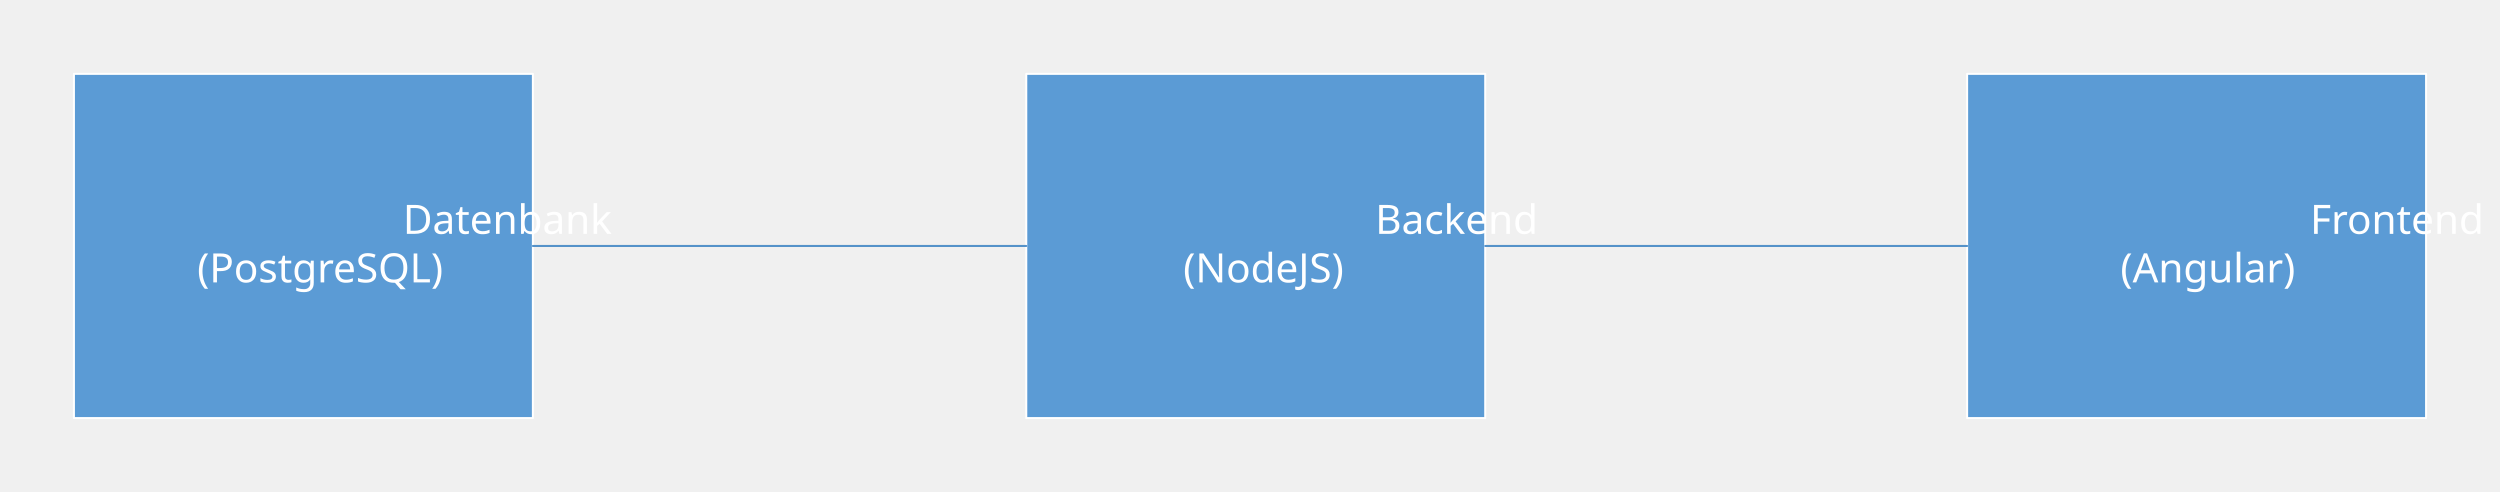
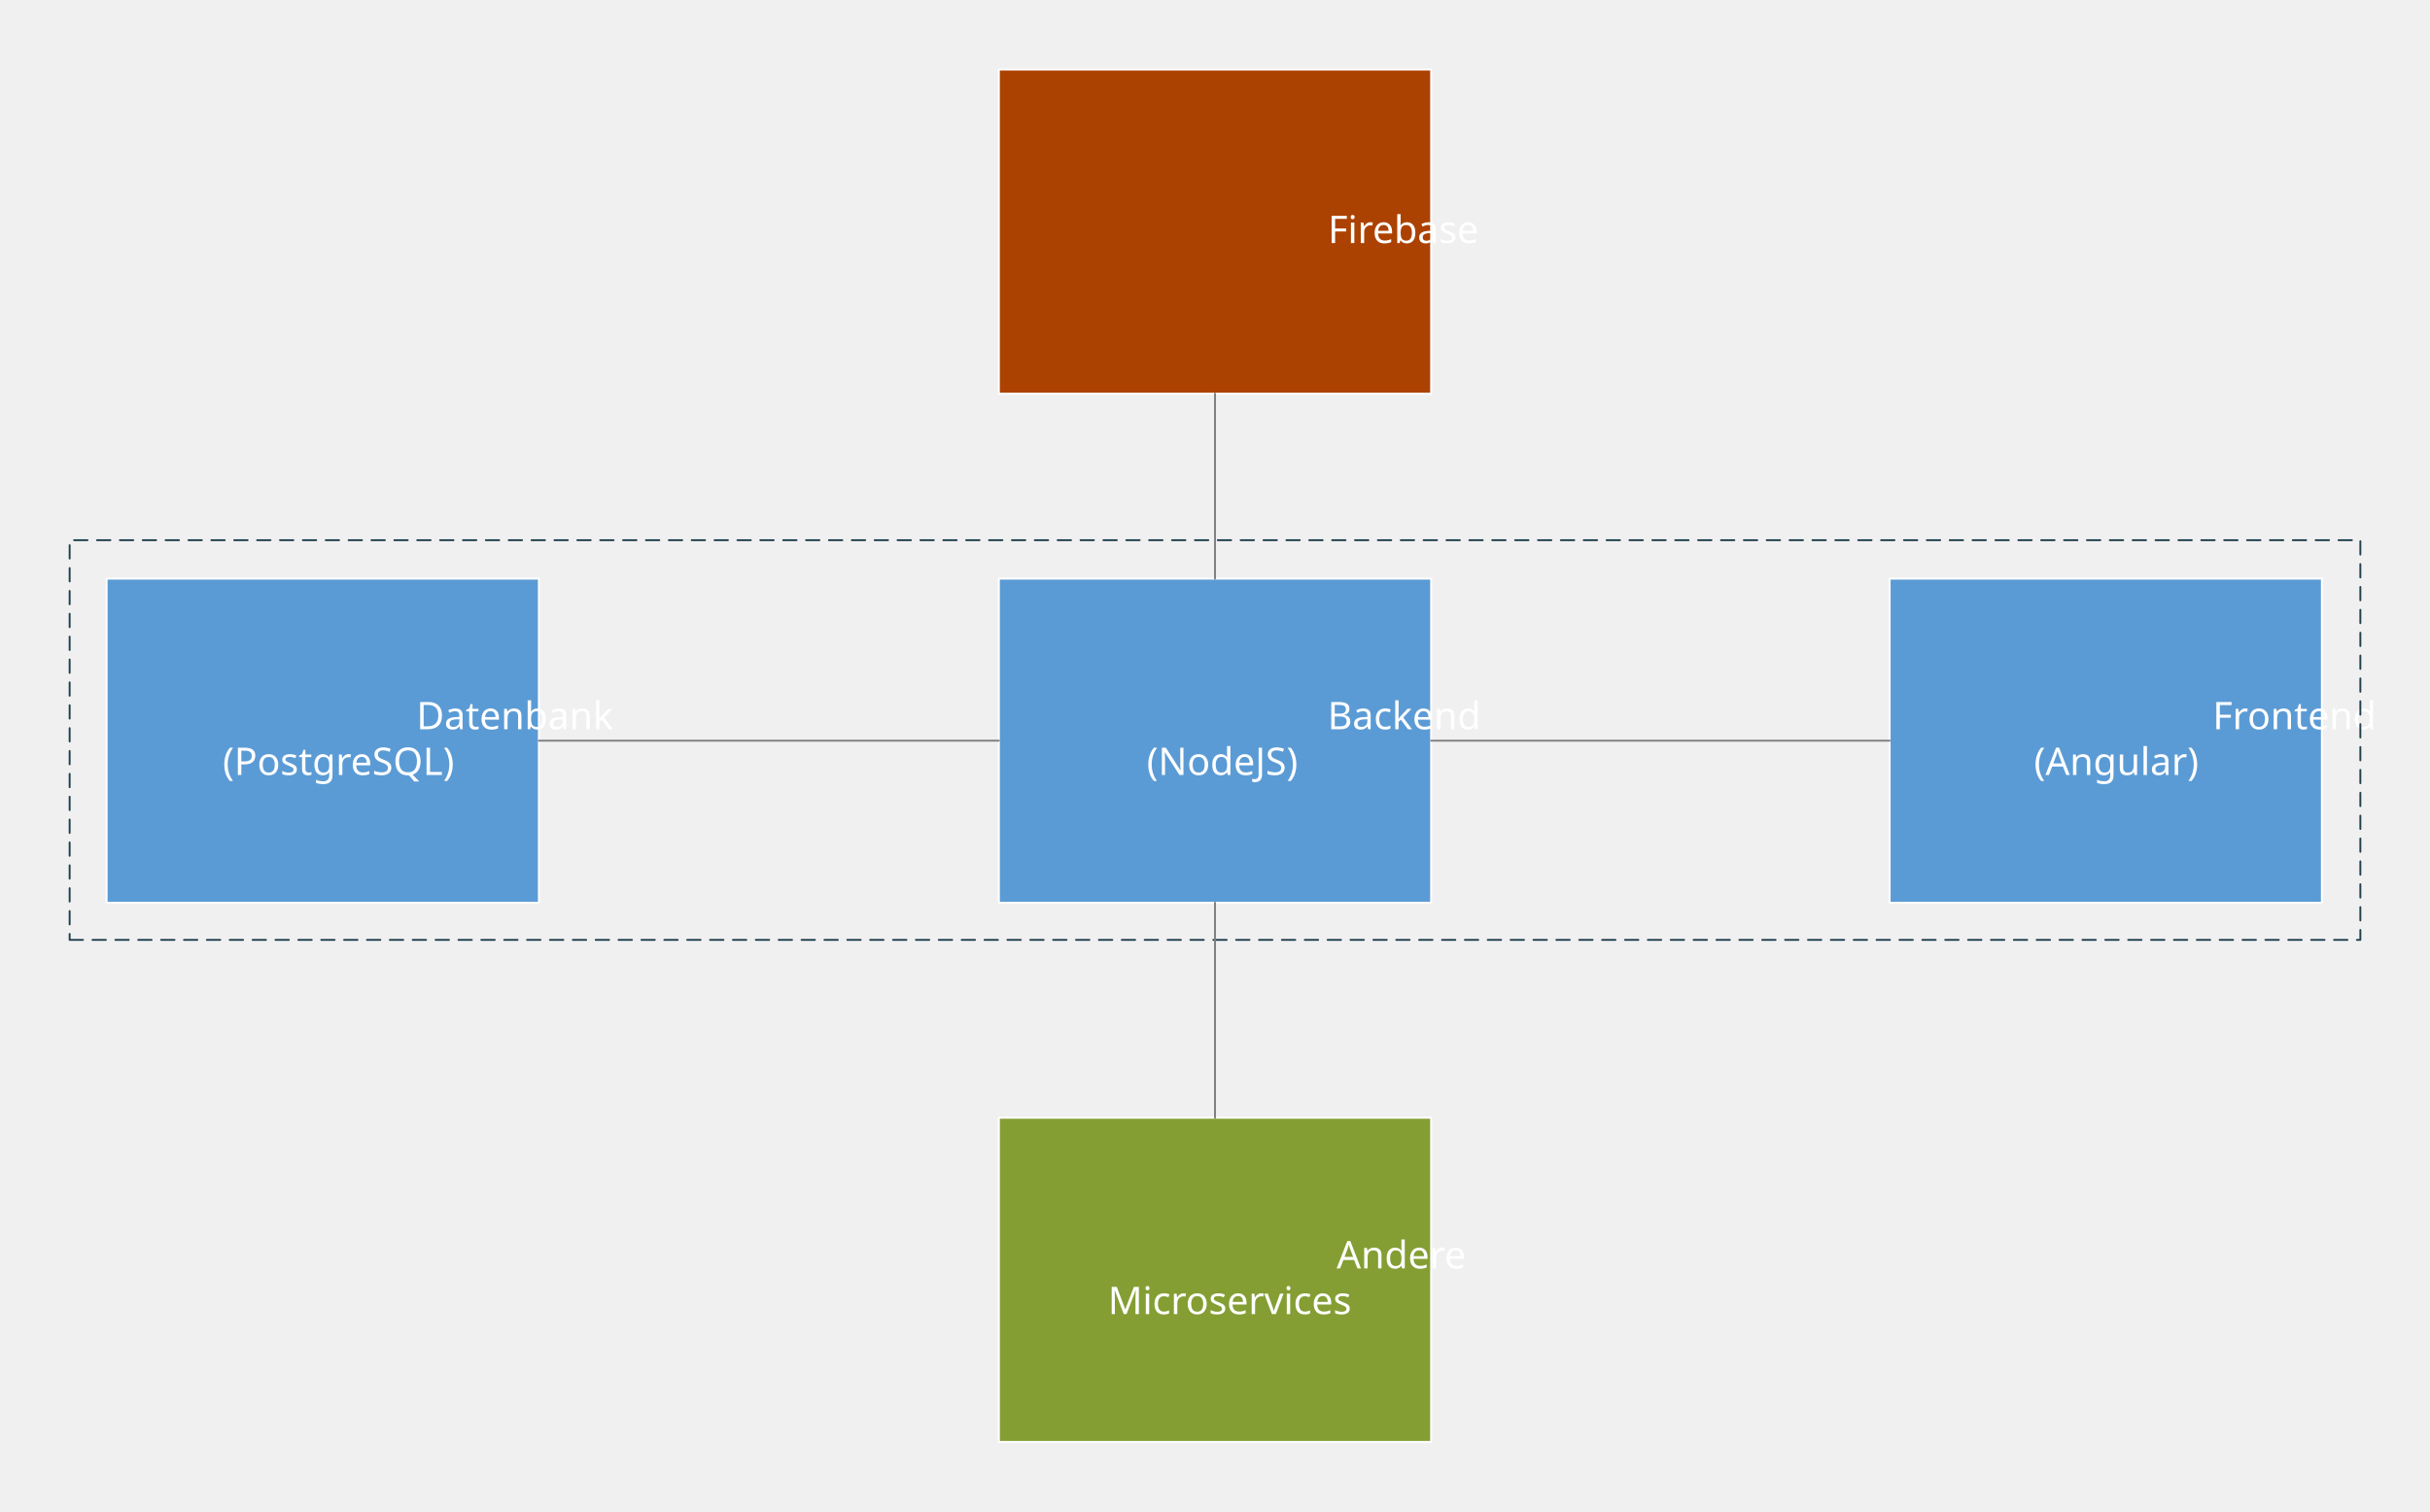
- <svg xmlns="http://www.w3.org/2000/svg" xmlns:ns1="http://schemas.microsoft.com/visio/2003/SVGExtensions/" width="8.578in" height="1.688in" viewBox="0 0 617.602 121.539" xml:space="preserve" color-interpolation-filters="sRGB" class="st5">
+ <svg xmlns="http://www.w3.org/2000/svg" xmlns:ns1="http://schemas.microsoft.com/visio/2003/SVGExtensions/" width="8.853in" height="5.508in" viewBox="0 0 637.4 396.589" xml:space="preserve" color-interpolation-filters="sRGB" class="st8">
  <ns1:documentProperties ns1:langID="1031" ns1:metric="true" ns1:viewMarkup="false">
    <ns1:userDefs>
      <ns1:ud ns1:nameU="msvNoAutoConnect" ns1:prompt="" ns1:val="VT0(0):26" />
    </ns1:userDefs>
  </ns1:documentProperties>
  <style type="text/css">
	
		.st1 {fill:#5b9bd5;stroke:#ffffff;stroke-linecap:round;stroke-linejoin:round;stroke-width:0.5}
		.st2 {fill:#ffffff;font-family:Calibri;font-size:0.833em}
		.st3 {font-size:1em}
- 		.st4 {stroke:#5592c9;stroke-linecap:round;stroke-linejoin:round;stroke-width:0.5}
- 		.st5 {fill:none;fill-rule:evenodd;font-size:12px;overflow:visible;stroke-linecap:square;stroke-miterlimit:3}
+ 		.st4 {stroke:#7f7f7f;stroke-linecap:round;stroke-linejoin:round;stroke-width:0.5}
+ 		.st5 {fill:none;stroke:#21414f;stroke-dasharray:3.5,2.5;stroke-linecap:round;stroke-linejoin:round;stroke-width:0.5}
+ 		.st6 {fill:#ac4201;stroke:#ffffff;stroke-linecap:round;stroke-linejoin:round;stroke-width:0.5}
+ 		.st7 {fill:#849e33;stroke:#ffffff;stroke-linecap:round;stroke-linejoin:round;stroke-width:0.5}
+ 		.st8 {fill:none;fill-rule:evenodd;font-size:12px;overflow:visible;stroke-linecap:square;stroke-miterlimit:3}
	
	</style>
  <g ns1:mID="0" ns1:index="1" ns1:groupContext="foregroundPage">
    <ns1:userDefs>
      <ns1:ud ns1:nameU="msvThemeOrder" ns1:val="VT0(0):26" />
      <ns1:ud ns1:nameU="NodeCount" ns1:prompt="" ns1:val="VT0(2):26" />
    </ns1:userDefs>
    <ns1:pageProperties ns1:drawingScale="0.0393701" ns1:pageScale="0.0393701" ns1:drawingUnits="24" ns1:shadowOffsetX="8.50394" ns1:shadowOffsetY="-8.50394" />
    <ns1:layer ns1:name="Container" ns1:index="0" />
    <ns1:layer ns1:name="Verbinder" ns1:index="1" />
-     <g id="shape36-1" ns1:mID="36" ns1:groupContext="shape" transform="translate(18.25,-18.25)">
+     <g id="shape36-1" ns1:mID="36" ns1:groupContext="shape" transform="translate(27.9511,-159.72)">
      <ns1:userDefs>
        <ns1:ud ns1:nameU="visVersion" ns1:val="VT0(15):26" />
      </ns1:userDefs>
      <ns1:textBlock ns1:margins="rect(4,4,4,4)" ns1:tabSpace="42.5197" />
-       <ns1:textRect cx="56.693" cy="79.02" width="113.39" height="85.039" />
-       <rect x="0" y="36.5" width="113.386" height="85.039" class="st1" />
-       <text x="34.51" y="76.02" class="st2" ns1:langID="1031">
+       <ns1:textRect cx="56.693" cy="354.069" width="113.39" height="85.039" />
+       <rect x="0" y="311.549" width="113.386" height="85.039" class="st1" />
+       <text x="34.51" y="351.07" class="st2" ns1:langID="1031">
        <ns1:paragraph ns1:horizAlign="1" />
        <ns1:tabList />Datenbank<ns1:newlineChar />
        <tspan x="30.46" dy="1.2em" class="st3">(PostgreSQL)</tspan>
      </text>
    </g>
-     <g id="shape37-5" ns1:mID="37" ns1:groupContext="shape" transform="translate(485.967,-18.25)">
+     <g id="shape37-5" ns1:mID="37" ns1:groupContext="shape" transform="translate(495.668,-159.72)">
      <ns1:userDefs>
        <ns1:ud ns1:nameU="visVersion" ns1:val="VT0(15):26" />
      </ns1:userDefs>
      <ns1:textBlock ns1:margins="rect(4,4,4,4)" ns1:tabSpace="42.5197" />
-       <ns1:textRect cx="56.693" cy="79.02" width="113.39" height="85.039" />
-       <rect x="0" y="36.5" width="113.386" height="85.039" class="st1" />
-       <text x="37.97" y="76.02" class="st2" ns1:langID="1031">
+       <ns1:textRect cx="56.693" cy="354.069" width="113.39" height="85.039" />
+       <rect x="0" y="311.549" width="113.386" height="85.039" class="st1" />
+       <text x="37.97" y="351.07" class="st2" ns1:langID="1031">
        <ns1:paragraph ns1:horizAlign="1" />
        <ns1:tabList />Frontend<ns1:newlineChar />
        <tspan x="37.87" dy="1.2em" class="st3">(Angular)</tspan>
      </text>
    </g>
-     <g id="shape38-9" ns1:mID="38" ns1:groupContext="shape" transform="translate(253.526,-18.25)">
+     <g id="shape38-9" ns1:mID="38" ns1:groupContext="shape" transform="translate(262.007,-159.72)">
      <ns1:userDefs>
        <ns1:ud ns1:nameU="visVersion" ns1:val="VT0(15):26" />
      </ns1:userDefs>
      <ns1:textBlock ns1:margins="rect(4,4,4,4)" ns1:tabSpace="42.5197" />
-       <ns1:textRect cx="56.693" cy="79.02" width="113.39" height="85.039" />
-       <rect x="0" y="36.5" width="113.386" height="85.039" class="st1" />
-       <text x="39.45" y="76.02" class="st2" ns1:langID="1031">
+       <ns1:textRect cx="56.693" cy="354.069" width="113.39" height="85.039" />
+       <rect x="0" y="311.549" width="113.386" height="85.039" class="st1" />
+       <text x="39.45" y="351.07" class="st2" ns1:langID="1031">
        <ns1:paragraph ns1:horizAlign="1" />
        <ns1:tabList />Backend<ns1:newlineChar />
        <tspan x="38.79" dy="1.2em" class="st3">(NodeJS)</tspan>
      </text>
    </g>
-     <g id="group39-13" transform="translate(131.636,-53.6831)" ns1:mID="39" ns1:groupContext="group" ns1:layerMember="1">
+     <g id="group39-13" transform="translate(141.337,-195.154)" ns1:mID="39" ns1:groupContext="group" ns1:layerMember="1">
      <ns1:userDefs>
        <ns1:ud ns1:nameU="visVersion" ns1:prompt="" ns1:val="VT0(15):26" />
        <ns1:ud ns1:nameU="RelationshipName" ns1:prompt="" ns1:val="VT4()" />
        <ns1:ud ns1:nameU="ShowMulti" ns1:prompt="" ns1:val="VT0(0):26" />
        <ns1:ud ns1:nameU="Identifying" ns1:prompt="" ns1:val="VT0(1):26" />
        <ns1:ud ns1:nameU="DXBegin" ns1:prompt="" ns1:val="VT0(-2.2204460492503E-16):1" />
        <ns1:ud ns1:nameU="DYBegin" ns1:prompt="" ns1:val="VT0(-0.03011811023622):1" />
        <ns1:ud ns1:nameU="DXEnd" ns1:prompt="" ns1:val="VT0(0.030118110236221):1" />
        <ns1:ud ns1:nameU="DYEnd" ns1:prompt="" ns1:val="VT0(-2.2204460492503E-16):1" />
        <ns1:ud ns1:nameU="BeginAngle" ns1:prompt="" ns1:val="VT0(-1.5707963267949):32" />
        <ns1:ud ns1:nameU="EndAngle" ns1:prompt="" ns1:val="VT0(-7.3724613922819E-15):32" />
-         <ns1:ud ns1:nameU="DXBegin" ns1:prompt="" ns1:val="VT0(0.025393697682503):24" />
-         <ns1:ud ns1:nameU="DYBegin" ns1:prompt="" ns1:val="VT0(-2.2204460492503E-16):24" />
-         <ns1:ud ns1:nameU="DXEnd" ns1:prompt="" ns1:val="VT0(0.025393697682504):24" />
-         <ns1:ud ns1:nameU="DYEnd" ns1:prompt="" ns1:val="VT0(2.2204460492503E-16):24" />
-         <ns1:ud ns1:nameU="BeginAngle" ns1:prompt="" ns1:val="VT0(-8.7440831855703E-15):32" />
+         <ns1:ud ns1:nameU="DXBegin" ns1:prompt="" ns1:val="VT0(0.02513960896873):24" />
+         <ns1:ud ns1:nameU="DYBegin" ns1:prompt="" ns1:val="VT0(0):24" />
+         <ns1:ud ns1:nameU="DXEnd" ns1:prompt="" ns1:val="VT0(0.02513960896873):24" />
+         <ns1:ud ns1:nameU="DYEnd" ns1:prompt="" ns1:val="VT0(0):24" />
+         <ns1:ud ns1:nameU="BeginAngle" ns1:prompt="" ns1:val="VT0(0):32" />
      </ns1:userDefs>
      <g id="shape39-14" ns1:mID="39" ns1:groupContext="groupContent" ns1:layerMember="1">
-         <path d="M0 114.45 L121.89 114.45" class="st4" />
+         <path d="M0 389.5 L120.67 389.5" class="st4" />
      </g>
    </g>
-     <g id="group44-17" transform="translate(366.911,-53.6831)" ns1:mID="44" ns1:groupContext="group" ns1:layerMember="1">
+     <g id="group44-17" transform="translate(375.393,-195.154)" ns1:mID="44" ns1:groupContext="group" ns1:layerMember="1">
      <ns1:userDefs>
        <ns1:ud ns1:nameU="visVersion" ns1:prompt="" ns1:val="VT0(15):26" />
        <ns1:ud ns1:nameU="RelationshipName" ns1:prompt="" ns1:val="VT4()" />
        <ns1:ud ns1:nameU="ShowMulti" ns1:prompt="" ns1:val="VT0(0):26" />
        <ns1:ud ns1:nameU="Identifying" ns1:prompt="" ns1:val="VT0(1):26" />
        <ns1:ud ns1:nameU="DXBegin" ns1:prompt="" ns1:val="VT0(-2.2204460492503E-16):1" />
        <ns1:ud ns1:nameU="DYBegin" ns1:prompt="" ns1:val="VT0(-0.03011811023622):1" />
        <ns1:ud ns1:nameU="DXEnd" ns1:prompt="" ns1:val="VT0(0.030118110236221):1" />
        <ns1:ud ns1:nameU="DYEnd" ns1:prompt="" ns1:val="VT0(-2.2204460492503E-16):1" />
        <ns1:ud ns1:nameU="BeginAngle" ns1:prompt="" ns1:val="VT0(-1.5707963267949):32" />
        <ns1:ud ns1:nameU="EndAngle" ns1:prompt="" ns1:val="VT0(-7.3724613922819E-15):32" />
-         <ns1:ud ns1:nameU="DXBegin" ns1:prompt="" ns1:val="VT0(0.024803147536366):24" />
-         <ns1:ud ns1:nameU="DYBegin" ns1:prompt="" ns1:val="VT0(-3.3306690738755E-16):24" />
-         <ns1:ud ns1:nameU="DXEnd" ns1:prompt="" ns1:val="VT0(0.024803147536368):24" />
-         <ns1:ud ns1:nameU="DYEnd" ns1:prompt="" ns1:val="VT0(2.2204460492503E-16):24" />
-         <ns1:ud ns1:nameU="BeginAngle" ns1:prompt="" ns1:val="VT0(-1.3428412942318E-14):32" />
+         <ns1:ud ns1:nameU="DXBegin" ns1:prompt="" ns1:val="VT0(0.02505723625014):24" />
+         <ns1:ud ns1:nameU="DYBegin" ns1:prompt="" ns1:val="VT0(0):24" />
+         <ns1:ud ns1:nameU="DXEnd" ns1:prompt="" ns1:val="VT0(0.025057236250141):24" />
+         <ns1:ud ns1:nameU="DYEnd" ns1:prompt="" ns1:val="VT0(0):24" />
+         <ns1:ud ns1:nameU="BeginAngle" ns1:prompt="" ns1:val="VT0(0):32" />
      </ns1:userDefs>
      <g id="shape44-18" ns1:mID="44" ns1:groupContext="groupContent" ns1:layerMember="1">
-         <path d="M0 114.45 L119.06 114.45" class="st4" />
+         <path d="M0 389.5 L120.27 389.5" class="st4" />
+       </g>
+     </g>
+     <g id="shape64-21" ns1:mID="64" ns1:groupContext="shape" transform="translate(18.25,-149.974)">
+       <ns1:userDefs>
+         <ns1:ud ns1:nameU="visVersion" ns1:val="VT0(15):26" />
+       </ns1:userDefs>
+       <path d="M0 396.59 L600.9 396.59 L600.9 291.71 L0 291.71 L0 396.59 Z" class="st5" />
+     </g>
+     <g id="shape65-23" ns1:mID="65" ns1:groupContext="shape" transform="translate(262.007,-293.299)">
+       <ns1:userDefs>
+         <ns1:ud ns1:nameU="visVersion" ns1:val="VT0(15):26" />
+       </ns1:userDefs>
+       <ns1:textBlock ns1:margins="rect(4,4,4,4)" ns1:tabSpace="42.5197" />
+       <ns1:textRect cx="56.693" cy="354.069" width="113.39" height="85.039" />
+       <rect x="0" y="311.549" width="113.386" height="85.039" class="st6" />
+       <text x="39.55" y="357.07" class="st2" ns1:langID="1031">
+         <ns1:paragraph ns1:horizAlign="1" />
+         <ns1:tabList />Firebase</text>
+     </g>
+     <g id="shape66-26" ns1:mID="66" ns1:groupContext="shape" transform="translate(262.007,-18.25)">
+       <ns1:userDefs>
+         <ns1:ud ns1:nameU="visVersion" ns1:val="VT0(15):26" />
+       </ns1:userDefs>
+       <ns1:textBlock ns1:margins="rect(4,4,4,4)" ns1:tabSpace="42.5197" />
+       <ns1:textRect cx="56.693" cy="354.069" width="113.39" height="85.039" />
+       <rect x="0" y="311.549" width="113.386" height="85.039" class="st7" />
+       <text x="41.83" y="351.07" class="st2" ns1:langID="1031">
+         <ns1:paragraph ns1:horizAlign="1" />
+         <ns1:tabList />Andere <ns1:newlineChar />
+         <tspan x="28.63" dy="1.2em" class="st3">Microservices</tspan>
+       </text>
+     </g>
+     <g id="group67-30" transform="translate(311.613,-159.72)" ns1:mID="67" ns1:groupContext="group" ns1:layerMember="1">
+       <ns1:userDefs>
+         <ns1:ud ns1:nameU="visVersion" ns1:prompt="" ns1:val="VT0(15):26" />
+         <ns1:ud ns1:nameU="RelationshipName" ns1:prompt="" ns1:val="VT4()" />
+         <ns1:ud ns1:nameU="ShowMulti" ns1:prompt="" ns1:val="VT0(0):26" />
+         <ns1:ud ns1:nameU="Identifying" ns1:prompt="" ns1:val="VT0(1):26" />
+         <ns1:ud ns1:nameU="DXBegin" ns1:prompt="" ns1:val="VT0(-2.2204460492503E-16):1" />
+         <ns1:ud ns1:nameU="DYBegin" ns1:prompt="" ns1:val="VT0(-0.03011811023622):1" />
+         <ns1:ud ns1:nameU="DXEnd" ns1:prompt="" ns1:val="VT0(0.030118110236221):1" />
+         <ns1:ud ns1:nameU="DYEnd" ns1:prompt="" ns1:val="VT0(-2.2204460492503E-16):1" />
+         <ns1:ud ns1:nameU="BeginAngle" ns1:prompt="" ns1:val="VT0(-1.5707963267949):32" />
+         <ns1:ud ns1:nameU="EndAngle" ns1:prompt="" ns1:val="VT0(-7.3724613922819E-15):32" />
+         <ns1:ud ns1:nameU="DXBegin" ns1:prompt="" ns1:val="VT0(0):24" />
+         <ns1:ud ns1:nameU="DYBegin" ns1:prompt="" ns1:val="VT0(-0.011756477540739):24" />
+         <ns1:ud ns1:nameU="DXEnd" ns1:prompt="" ns1:val="VT0(0):24" />
+         <ns1:ud ns1:nameU="DYEnd" ns1:prompt="" ns1:val="VT0(-0.0117564775407):24" />
+         <ns1:ud ns1:nameU="EndAngle" ns1:prompt="" ns1:val="VT0(-1.5707963267949):32" />
+       </ns1:userDefs>
+       <g id="shape67-31" ns1:mID="67" ns1:groupContext="groupContent" ns1:layerMember="1">
+         <path d="M7.09 396.59 L7.09 453.02" class="st4" />
+       </g>
+     </g>
+     <g id="group72-34" transform="translate(311.613,-293.299)" ns1:mID="72" ns1:groupContext="group" ns1:layerMember="1">
+       <ns1:userDefs>
+         <ns1:ud ns1:nameU="visVersion" ns1:prompt="" ns1:val="VT0(15):26" />
+         <ns1:ud ns1:nameU="RelationshipName" ns1:prompt="" ns1:val="VT4()" />
+         <ns1:ud ns1:nameU="ShowMulti" ns1:prompt="" ns1:val="VT0(0):26" />
+         <ns1:ud ns1:nameU="Identifying" ns1:prompt="" ns1:val="VT0(1):26" />
+         <ns1:ud ns1:nameU="DXBegin" ns1:prompt="" ns1:val="VT0(-2.2204460492503E-16):1" />
+         <ns1:ud ns1:nameU="DYBegin" ns1:prompt="" ns1:val="VT0(-0.03011811023622):1" />
+         <ns1:ud ns1:nameU="DXEnd" ns1:prompt="" ns1:val="VT0(0.030118110236221):1" />
+         <ns1:ud ns1:nameU="DYEnd" ns1:prompt="" ns1:val="VT0(-2.2204460492503E-16):1" />
+         <ns1:ud ns1:nameU="BeginAngle" ns1:prompt="" ns1:val="VT0(-1.5707963267949):32" />
+         <ns1:ud ns1:nameU="EndAngle" ns1:prompt="" ns1:val="VT0(-7.3724613922819E-15):32" />
+         <ns1:ud ns1:nameU="DXBegin" ns1:prompt="" ns1:val="VT0(0):24" />
+         <ns1:ud ns1:nameU="DYBegin" ns1:prompt="" ns1:val="VT0(-0.010112373771621):24" />
+         <ns1:ud ns1:nameU="DXEnd" ns1:prompt="" ns1:val="VT0(0):24" />
+         <ns1:ud ns1:nameU="DYEnd" ns1:prompt="" ns1:val="VT0(-0.01011237377157):24" />
+         <ns1:ud ns1:nameU="EndAngle" ns1:prompt="" ns1:val="VT0(-1.5707963267949):32" />
+       </ns1:userDefs>
+       <g id="shape72-35" ns1:mID="72" ns1:groupContext="groupContent" ns1:layerMember="1">
+         <path d="M7.09 396.59 L7.09 445.13" class="st4" />
      </g>
    </g>
  </g>
</svg>
